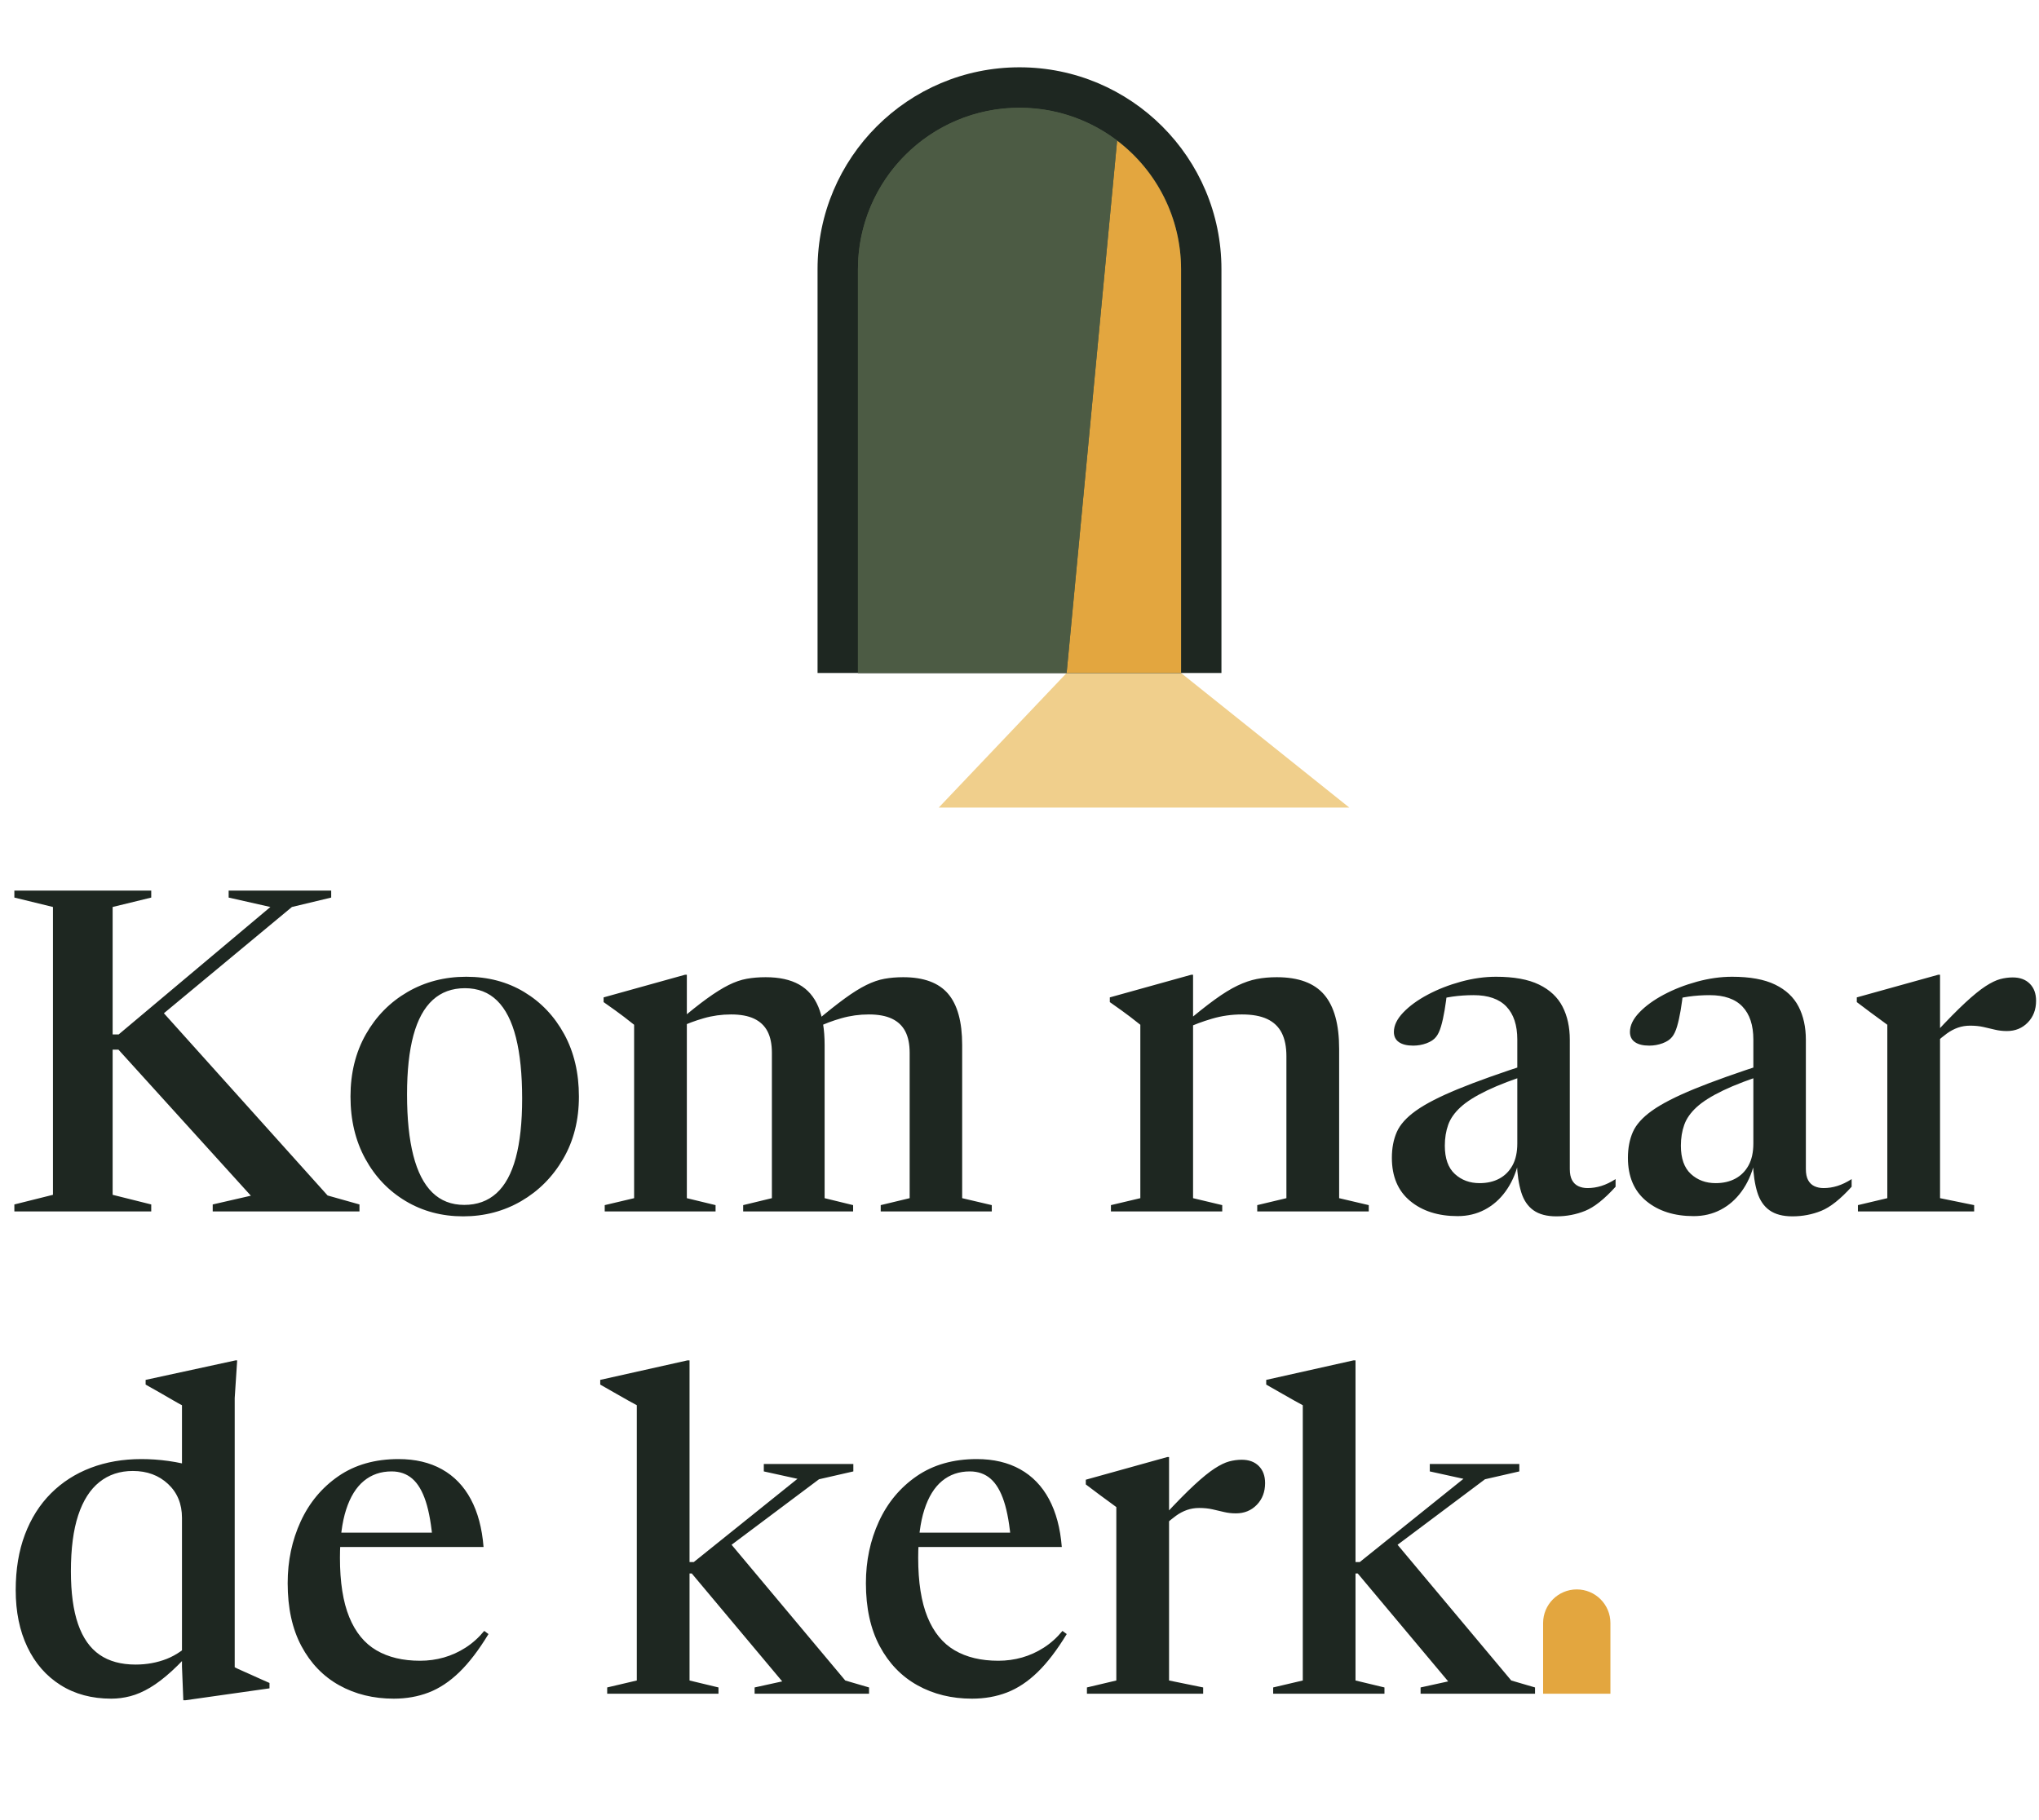
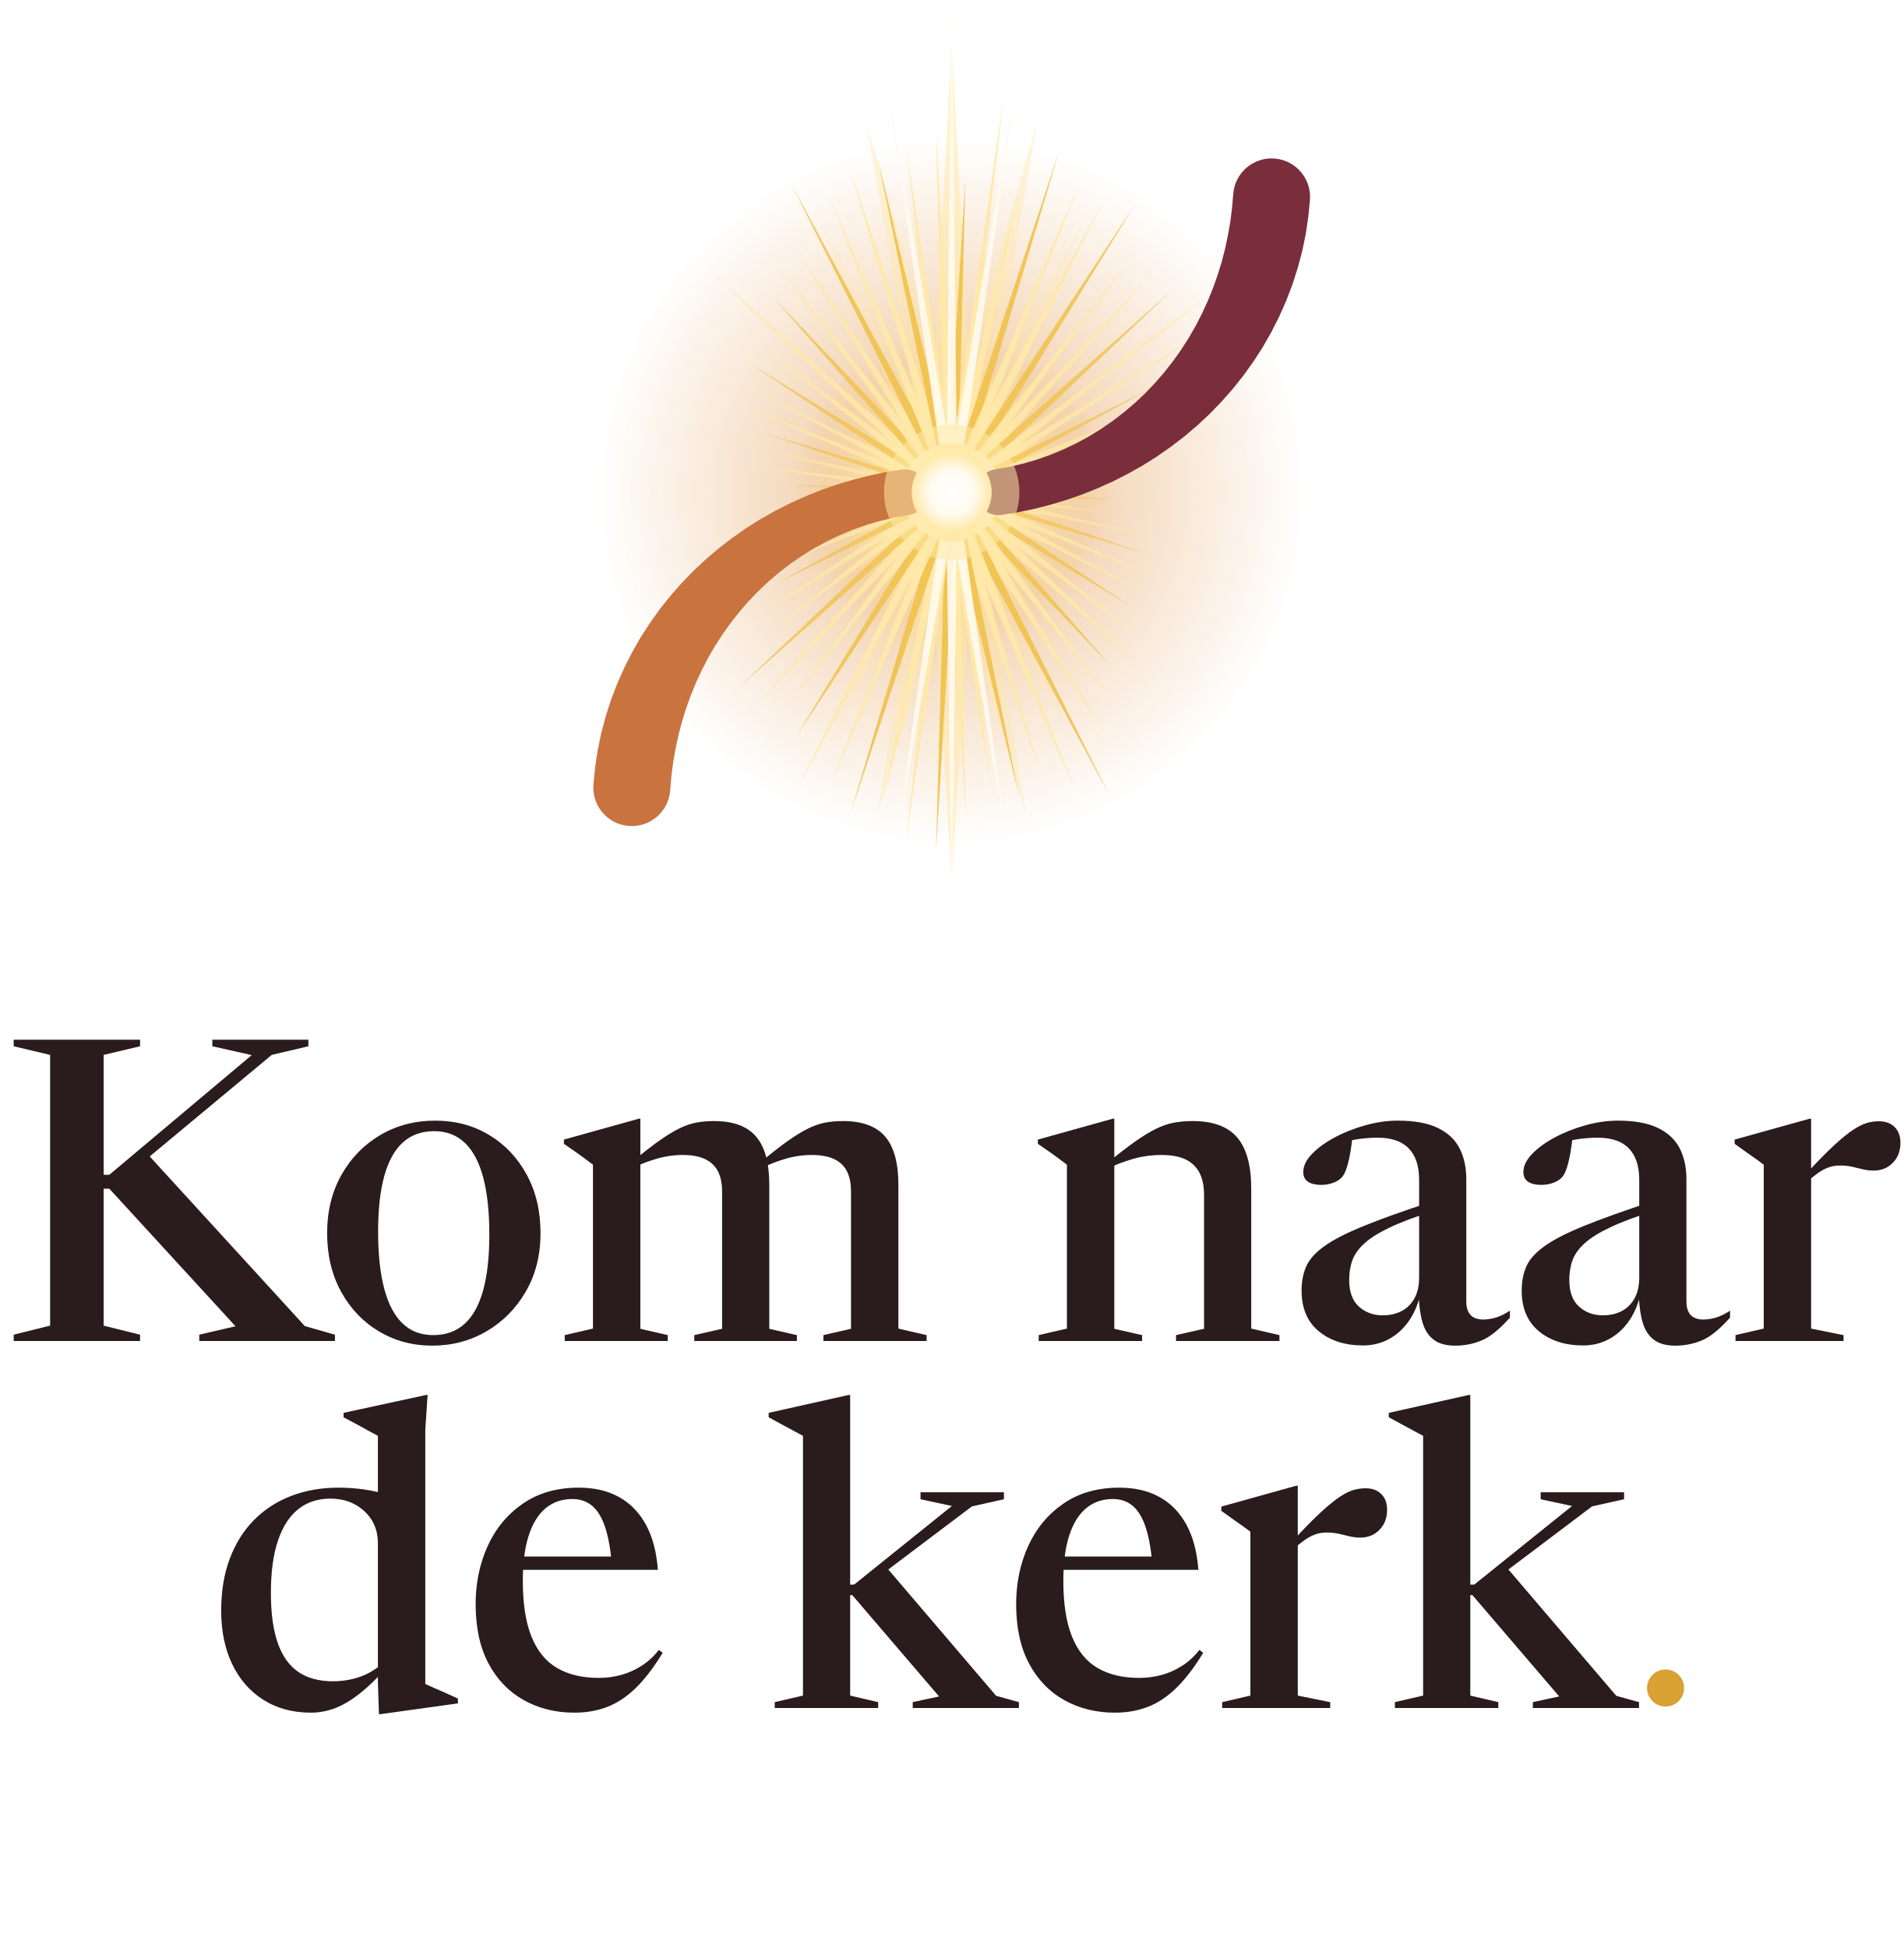
- <svg xmlns="http://www.w3.org/2000/svg" viewBox="0 0 9087 8110" role="img" aria-label="Kom naar de kerk.">
-   <g transform="translate(3043.5 0) scale(30)">
-     <path d="M57 100 H74 L99 120 H38 Z" fill="#F0CF8C" />
-     <path d="M20 100 V40 A30 30 0 0 1 80 40 V100 Z" fill="#1E2721" />
-     <path d="M26 100 V40 A24 24 0 0 1 74 40 V100 Z" fill="#4C5B44" />
-     <path d="M57 100 L64.5 20.9 A24 24 0 0 1 74 40 V100 Z" fill="#E3A63F" />
-     <path d="M26 100 V40 A24 24 0 0 1 64.5 20.9 L57 100 Z" fill="#4C5B44" />
+ <svg xmlns="http://www.w3.org/2000/svg" viewBox="0 0 9036 9246" role="img" aria-label="Kom naar de kerk.">
+   <g transform="translate(2765.69 584.1026) scale(29.20513)">
+     <defs>
+       <radialGradient id="rp6g">
+         <stop offset="0" stop-color="#FFFBF0" />
+         <stop offset=".18" stop-color="#FFE9A8" stop-opacity=".95" />
+         <stop offset=".45" stop-color="#E0903A" stop-opacity="0.33" />
+         <stop offset="1" stop-color="#E0903A" stop-opacity="0" />
+       </radialGradient>
+       <radialGradient id="rp6k">
+         <stop offset="0" stop-color="#FFFFFF" />
+         <stop offset=".55" stop-color="#FFFBF0" />
+         <stop offset="1" stop-color="#FFE9A8" />
+       </radialGradient>
+     </defs>
+     <circle cx="60" cy="60" r="58" fill="url(#rp6g)" />
+     <path d="M55.41 56.13L38.43 15.78L59.78 54Z" fill="#FFE9A8" opacity="0.28" />
+     <path d="M55.83 55.69L46.02 -0.57L61.86 54.29Z" fill="#FFE9A8" opacity="0.4" />
+     <path d="M56.29 55.28L60 -12.96L63.71 55.28Z" fill="#FFE9A8" opacity="0.55" />
+     <path d="M58.14 54.29L73.98 -0.57L64.17 55.69Z" fill="#FFE9A8" opacity="0.4" />
+     <path d="M60.22 54L81.57 15.78L64.59 56.13Z" fill="#FFE9A8" opacity="0.28" />
+     <path d="M64.59 63.87L78.76 98.47L60.22 66Z" fill="#FFE9A8" opacity="0.28" />
+     <path d="M64.17 64.31L72.11 112.46L58.14 65.71Z" fill="#FFE9A8" opacity="0.4" />
+     <path d="M63.71 64.72L60 123.04L56.29 64.72Z" fill="#FFE9A8" opacity="0.55" />
+     <path d="M61.86 65.71L47.89 112.46L55.83 64.31Z" fill="#FFE9A8" opacity="0.4" />
+     <path d="M59.78 66L41.24 98.47L55.41 63.87Z" fill="#FFE9A8" opacity="0.28" />
+     <path d="M59.55 52.01L62.23 8.88L61.14 52.08Z" fill="#F0C24E" opacity="0.95" />
+     <path d="M60.25 52L68.47 -4.3L61.83 52.21Z" fill="#FFE9A8" opacity="0.95" />
+     <path d="M60.95 52.06L71.1 9.92L62.49 52.4Z" fill="#FFE9A8" opacity="0.94" />
+     <path d="M61.65 52.17L77.48 4.55L63.14 52.64Z" fill="#F0C24E" opacity="0.93" />
+     <path d="M62.34 52.35L80.81 9.76L63.75 52.94Z" fill="#FFE9A8" opacity="0.92" />
+     <path d="M63.01 52.59L85.12 11.75L64.34 53.28Z" fill="#FFE9A8" opacity="0.9" />
+     <path d="M63.67 52.89L89.87 13.11L64.89 53.67Z" fill="#F0C24E" opacity="0.89" />
+     <path d="M64.29 53.25L88.62 22.71L65.41 54.11Z" fill="#FFE9A8" opacity="0.87" />
+     <path d="M64.88 53.66L92.2 24.86L65.89 54.58Z" fill="#FFE9A8" opacity="0.84" />
+     <path d="M65.44 54.13L96.01 27L66.32 55.09Z" fill="#F0C24E" opacity="0.82" />
+     <path d="M65.95 54.65L102.22 27.61L66.71 55.64Z" fill="#FFE9A8" opacity="0.79" />
+     <path d="M66.41 55.21L101.01 33.87L67.05 56.21Z" fill="#FFE9A8" opacity="0.76" />
+     <path d="M66.82 55.82L92.35 43.16L67.34 56.81Z" fill="#F0C24E" opacity="0.73" />
+     <path d="M67.18 56.46L102.73 42.3L67.57 57.43Z" fill="#FFE9A8" opacity="0.7" />
+     <path d="M67.47 57.14L98.99 47.71L67.76 58.06Z" fill="#FFE9A8" opacity="0.67" />
+     <path d="M67.7 57.83L91.72 52.97L67.89 58.71Z" fill="#F0C24E" opacity="0.64" />
+     <path d="M67.87 58.55L96.73 55.16L67.97 59.36Z" fill="#FFE9A8" opacity="0.6" />
+     <path d="M67.97 59.28L86.75 58.83L68 60.02Z" fill="#FFE9A8" opacity="0.57" />
+     <path d="M68 59.98L87.08 61.18L67.97 60.72Z" fill="#F0C24E" opacity="0.57" />
+     <path d="M67.97 60.64L85.11 63.31L67.87 61.45Z" fill="#FFE9A8" opacity="0.6" />
+     <path d="M67.89 61.29L92.72 67.25L67.7 62.17Z" fill="#FFE9A8" opacity="0.64" />
+     <path d="M67.76 61.94L91.66 69.98L67.47 62.86Z" fill="#F0C24E" opacity="0.67" />
+     <path d="M67.57 62.57L94.08 74.12L67.18 63.54Z" fill="#FFE9A8" opacity="0.7" />
+     <path d="M67.34 63.19L91.88 76.6L66.82 64.18Z" fill="#FFE9A8" opacity="0.73" />
+     <path d="M67.05 63.79L88.96 78.45L66.41 64.79Z" fill="#F0C24E" opacity="0.76" />
+     <path d="M66.71 64.36L90.87 83.69L65.95 65.35Z" fill="#FFE9A8" opacity="0.79" />
+     <path d="M66.32 64.91L91.68 89.03L65.44 65.87Z" fill="#FFE9A8" opacity="0.82" />
+     <path d="M65.89 65.42L85.8 88.16L64.88 66.34Z" fill="#F0C24E" opacity="0.84" />
+     <path d="M65.41 65.89L85.51 93.24L64.29 66.75Z" fill="#FFE9A8" opacity="0.87" />
+     <path d="M64.89 66.33L85.1 99.4L63.67 67.11Z" fill="#FFE9A8" opacity="0.89" />
+     <path d="M64.34 66.72L85.57 109.12L63.01 67.41Z" fill="#F0C24E" opacity="0.9" />
+     <path d="M63.75 67.06L80.27 108.94L62.34 67.65Z" fill="#FFE9A8" opacity="0.92" />
+     <path d="M63.14 67.36L74.45 105.83L61.65 67.83Z" fill="#FFE9A8" opacity="0.93" />
+     <path d="M62.49 67.6L70.92 109.24L60.95 67.94Z" fill="#F0C24E" opacity="0.94" />
+     <path d="M61.83 67.79L66.27 107.59L60.25 68Z" fill="#FFE9A8" opacity="0.95" />
+     <path d="M61.14 67.92L62.32 113.1L59.55 67.99Z" fill="#FFE9A8" opacity="0.95" />
+     <path d="M60.45 67.99L57.45 118.43L58.86 67.92Z" fill="#F0C24E" opacity="0.95" />
+     <path d="M59.75 68L52.5 116.98L58.17 67.79Z" fill="#FFE9A8" opacity="0.95" />
+     <path d="M59.05 67.94L48.94 109.91L57.51 67.6Z" fill="#FFE9A8" opacity="0.94" />
+     <path d="M58.35 67.83L43.64 111.89L56.86 67.36Z" fill="#F0C24E" opacity="0.93" />
+     <path d="M57.66 67.65L40.37 107.4L56.25 67.06Z" fill="#FFE9A8" opacity="0.92" />
+     <path d="M56.99 67.41L34.74 108.53L55.66 66.72Z" fill="#FFE9A8" opacity="0.9" />
+     <path d="M56.33 67.11L34.67 99.76L55.11 66.33Z" fill="#F0C24E" opacity="0.89" />
+     <path d="M55.71 66.75L34.06 93.8L54.59 65.89Z" fill="#FFE9A8" opacity="0.87" />
+     <path d="M55.12 66.34L28.02 94.9L54.11 65.42Z" fill="#FFE9A8" opacity="0.84" />
+     <path d="M54.56 65.87L25.4 91.7L53.68 64.91Z" fill="#F0C24E" opacity="0.82" />
+     <path d="M54.05 65.35L29.62 83.31L53.29 64.36Z" fill="#FFE9A8" opacity="0.79" />
+     <path d="M53.59 64.79L26.84 81.12L52.95 63.79Z" fill="#FFE9A8" opacity="0.76" />
+     <path d="M53.18 64.18L31.35 74.91L52.66 63.19Z" fill="#F0C24E" opacity="0.73" />
+     <path d="M52.82 63.54L32.56 71.36L52.43 62.57Z" fill="#FFE9A8" opacity="0.7" />
+     <path d="M52.53 62.86L31.53 68.98L52.24 61.94Z" fill="#FFE9A8" opacity="0.67" />
+     <path d="M52.3 62.17L35.56 65.42L52.11 61.29Z" fill="#F0C24E" opacity="0.64" />
+     <path d="M52.13 61.45L28.51 64.15L52.03 60.64Z" fill="#FFE9A8" opacity="0.6" />
+     <path d="M52.03 60.72L34.11 61.13L52 59.98Z" fill="#FFE9A8" opacity="0.57" />
+     <path d="M52 60.02L33.69 58.85L52.03 59.28Z" fill="#F0C24E" opacity="0.57" />
+     <path d="M52.03 59.36L24.08 55.27L52.13 58.55Z" fill="#FFE9A8" opacity="0.6" />
+     <path d="M52.11 58.71L27.79 52.86L52.3 57.83Z" fill="#FFE9A8" opacity="0.64" />
+     <path d="M52.24 58.06L29.53 50.39L52.53 57.14Z" fill="#F0C24E" opacity="0.67" />
+     <path d="M52.43 57.43L26.85 46.27L52.82 56.46Z" fill="#FFE9A8" opacity="0.7" />
+     <path d="M52.66 56.81L27.71 43.19L53.18 55.82Z" fill="#FFE9A8" opacity="0.73" />
+     <path d="M52.95 56.21L27.3 39.17L53.59 55.21Z" fill="#F0C24E" opacity="0.76" />
+     <path d="M53.29 55.64L28.45 35.79L54.05 54.65Z" fill="#FFE9A8" opacity="0.79" />
+     <path d="M53.68 55.09L20.96 24.23L54.56 54.13Z" fill="#FFE9A8" opacity="0.82" />
+     <path d="M54.11 54.58L30.99 28.34L55.12 53.66Z" fill="#F0C24E" opacity="0.84" />
+     <path d="M54.59 54.11L32.1 23.64L55.71 53.25Z" fill="#FFE9A8" opacity="0.87" />
+     <path d="M55.11 53.67L34.59 20.11L56.33 52.89Z" fill="#FFE9A8" opacity="0.89" />
+     <path d="M55.66 53.28L33.88 9.82L56.99 52.59Z" fill="#F0C24E" opacity="0.9" />
+     <path d="M56.25 52.94L39.95 11.6L57.66 52.35Z" fill="#FFE9A8" opacity="0.92" />
+     <path d="M56.86 52.64L43.29 7L58.35 52.17Z" fill="#FFE9A8" opacity="0.93" />
+     <path d="M57.51 52.4L48.01 5.92L59.05 52.06Z" fill="#F0C24E" opacity="0.94" />
+     <path d="M58.17 52.21L52.63 4L59.75 52Z" fill="#FFE9A8" opacity="0.95" />
+     <path d="M58.86 52.08L57.43 1.22L60.45 52.01Z" fill="#FFE9A8" opacity="0.95" />
+     <path d="M57.97 52.26L49.05 -9.14L59.54 52.01Z" fill="#FFFBF0" opacity=".9" />
+     <path d="M59.2 52.04L60 -24L60.8 52.04Z" fill="#FFFBF0" opacity=".9" />
+     <path d="M60.46 52.01L70.95 -9.14L62.03 52.26Z" fill="#FFFBF0" opacity=".9" />
+     <path d="M62.03 67.74L69.39 119.26L60.46 67.99Z" fill="#FFFBF0" opacity=".9" />
+     <path d="M60.8 67.96L60 130L59.2 67.96Z" fill="#FFFBF0" opacity=".9" />
+     <path d="M59.54 67.99L50.61 119.26L57.97 67.74Z" fill="#FFFBF0" opacity=".9" />
+     <path d="M1.76 107.58L2.03 104.76L2.45 101.96L3.02 99.19L3.75 96.46L4.61 93.77L5.62 91.13L6.76 88.56L8.03 86.05L9.42 83.61L10.94 81.26L12.57 78.98L14.31 76.8L16.15 74.71L18.08 72.72L20.11 70.83L22.22 69.04L24.41 67.36L26.67 65.79L28.99 64.33L31.38 62.99L33.82 61.75L36.31 60.63L38.84 59.62L41.41 58.73L44.01 57.95L46.64 57.28L49.29 56.73L51.97 56.29A3.75 3.75 0 0 1 53.03 63.71L50.72 64.11L48.44 64.64L46.19 65.29L43.98 66.07L41.82 66.96L39.71 67.97L37.66 69.09L35.68 70.31L33.77 71.63L31.94 73.04L30.18 74.54L28.51 76.12L26.92 77.79L25.42 79.52L24.01 81.32L22.69 83.18L21.46 85.09L20.33 87.06L19.3 89.07L18.36 91.12L17.52 93.2L16.77 95.31L16.11 97.45L15.55 99.62L15.09 101.8L14.71 103.99L14.43 106.2L14.24 108.42A6.25 6.25 0 0 1 1.76 107.58Z" fill="#C9733F" />
+     <path d="M118.24 12.42L117.97 15.24L117.55 18.04L116.98 20.81L116.25 23.54L115.39 26.23L114.38 28.87L113.24 31.44L111.97 33.95L110.58 36.39L109.06 38.74L107.43 41.02L105.69 43.2L103.85 45.29L101.92 47.28L99.89 49.17L97.78 50.96L95.59 52.64L93.33 54.21L91.01 55.67L88.62 57.01L86.18 58.25L83.69 59.37L81.16 60.38L78.59 61.27L75.99 62.05L73.36 62.72L70.71 63.27L68.03 63.71A3.75 3.75 0 0 1 66.97 56.29L69.28 55.89L71.56 55.36L73.81 54.71L76.02 53.93L78.18 53.04L80.29 52.03L82.34 50.91L84.32 49.69L86.23 48.37L88.06 46.96L89.82 45.46L91.49 43.88L93.08 42.21L94.58 40.48L95.99 38.68L97.31 36.82L98.54 34.91L99.67 32.94L100.7 30.93L101.64 28.88L102.48 26.8L103.23 24.69L103.89 22.55L104.45 20.38L104.91 18.2L105.29 16.01L105.57 13.8L105.76 11.58A6.25 6.25 0 0 1 118.24 12.42Z" fill="#7A2E3B" />
+     <circle cx="60" cy="60" r="11" fill="#FFE9A8" opacity=".55" />
+     <circle cx="60" cy="60" r="6.5" fill="url(#rp6k)" />
  </g>
-   <g transform="translate(0 3900)">
-     <path transform="translate(0 1500)" d="M1460 -71 1602 -31V0H948V-31L1118 -70L528 -721H421V-789H529L1205 -1357L1019 -1399V-1430H1476V-1399L1301 -1357L600 -775L728 -886ZM502 -1357V-74L674 -31V0H64V-31L236 -74V-1357L64 -1399V-1430H674V-1399ZM2069 -29Q2155 -29 2212.5 -81.0Q2270 -133 2298.5 -238.5Q2327 -344 2327 -503Q2327 -665 2299.5 -774.5Q2272 -884 2215.5 -939.5Q2159 -995 2072 -995Q1986 -995 1928.5 -942.5Q1871 -890 1842.5 -785.0Q1814 -680 1814 -521Q1814 -359 1842.0 -249.5Q1870 -140 1926.5 -84.5Q1983 -29 2069 -29ZM2064 22Q1922 22 1808.0 -46.0Q1694 -114 1628.0 -234.5Q1562 -355 1562 -512Q1562 -669 1630.5 -789.5Q1699 -910 1816.0 -978.0Q1933 -1046 2078 -1046Q2223 -1046 2336.0 -978.0Q2449 -910 2514.5 -790.0Q2580 -670 2580 -512Q2580 -355 2510.0 -234.5Q2440 -114 2323.0 -46.0Q2206 22 2064 22ZM3061 -847V-59L3189 -28V0H2695V-28L2826 -59V-832Q2810 -845 2780.0 -868.0Q2750 -891 2690 -933V-954L3053 -1055H3061ZM3675 -742V-59L3802 -28V0H3312V-28L3440 -59V-707Q3440 -765 3420.5 -802.5Q3401 -840 3361.0 -859.0Q3321 -878 3258 -878Q3195 -878 3136.0 -861.0Q3077 -844 3032 -822L3023 -847Q3097 -910 3151.0 -949.0Q3205 -988 3247.0 -1009.0Q3289 -1030 3328.0 -1037.0Q3367 -1044 3412 -1044Q3503 -1044 3561.0 -1011.5Q3619 -979 3647.0 -912.0Q3675 -845 3675 -742ZM4288 -742V-59L4420 -28V0H3925V-28L4054 -59V-707Q4054 -765 4034.5 -802.5Q4015 -840 3975.0 -859.0Q3935 -878 3872 -878Q3809 -878 3749.5 -861.0Q3690 -844 3646 -822L3636 -847Q3711 -910 3764.5 -949.0Q3818 -988 3860.5 -1009.0Q3903 -1030 3942.0 -1037.0Q3981 -1044 4025 -1044Q4162 -1044 4225.0 -970.5Q4288 -897 4288 -742ZM5317 -845V-59L5447 -28V0H4951V-28L5082 -59V-832Q5066 -845 5036.0 -868.0Q5006 -891 4946 -933V-954L5309 -1055H5317ZM5603 -28 5733 -59V-692Q5733 -755 5712.0 -796.0Q5691 -837 5647.5 -857.5Q5604 -878 5535 -878Q5466 -878 5401.5 -859.0Q5337 -840 5289 -817L5279 -837Q5357 -903 5413.5 -944.0Q5470 -985 5515.0 -1006.5Q5560 -1028 5601.0 -1036.0Q5642 -1044 5690 -1044Q5835 -1044 5901.5 -966.0Q5968 -888 5968 -725V-59L6100 -28V0H5603ZM6822 -661 6829 -616Q6704 -576 6627.0 -539.0Q6550 -502 6509.5 -465.0Q6469 -428 6454.0 -386.0Q6439 -344 6439 -293Q6439 -208 6483.5 -167.0Q6528 -126 6594 -126Q6644 -126 6681.5 -146.0Q6719 -166 6740.5 -205.0Q6762 -244 6762 -303V-766Q6762 -862 6713.5 -913.0Q6665 -964 6567 -964Q6519 -964 6473.0 -957.5Q6427 -951 6400 -939L6450 -985Q6445 -938 6438.0 -896.5Q6431 -855 6422.0 -824.5Q6413 -794 6400 -778Q6386 -760 6357.5 -749.5Q6329 -739 6298 -739Q6257 -739 6234.5 -754.5Q6212 -770 6212 -800Q6212 -843 6253.5 -886.5Q6295 -930 6362.5 -966.0Q6430 -1002 6510.5 -1024.0Q6591 -1046 6667 -1046Q6787 -1046 6859.0 -1011.0Q6931 -976 6963.5 -913.0Q6996 -850 6996 -765V-189Q6996 -158 7006.0 -139.5Q7016 -121 7034.0 -112.5Q7052 -104 7075 -104Q7106 -104 7136.5 -113.5Q7167 -123 7200 -144V-110Q7125 -27 7064.5 -2.5Q7004 22 6936 22Q6872 22 6834.0 -5.0Q6796 -32 6779.5 -85.5Q6763 -139 6760 -216L6766 -213Q6748 -142 6709.5 -89.0Q6671 -36 6616.5 -7.5Q6562 21 6496 21Q6366 21 6284.5 -46.5Q6203 -114 6203 -239Q6203 -304 6225.0 -354.0Q6247 -404 6311.0 -449.5Q6375 -495 6498.0 -545.5Q6621 -596 6822 -661ZM7874 -661 7881 -616Q7756 -576 7679.0 -539.0Q7602 -502 7561.5 -465.0Q7521 -428 7506.0 -386.0Q7491 -344 7491 -293Q7491 -208 7535.5 -167.0Q7580 -126 7646 -126Q7696 -126 7733.5 -146.0Q7771 -166 7792.5 -205.0Q7814 -244 7814 -303V-766Q7814 -862 7765.5 -913.0Q7717 -964 7619 -964Q7571 -964 7525.0 -957.5Q7479 -951 7452 -939L7502 -985Q7497 -938 7490.0 -896.5Q7483 -855 7474.0 -824.5Q7465 -794 7452 -778Q7438 -760 7409.5 -749.5Q7381 -739 7350 -739Q7309 -739 7286.5 -754.5Q7264 -770 7264 -800Q7264 -843 7305.5 -886.5Q7347 -930 7414.5 -966.0Q7482 -1002 7562.5 -1024.0Q7643 -1046 7719 -1046Q7839 -1046 7911.0 -1011.0Q7983 -976 8015.5 -913.0Q8048 -850 8048 -765V-189Q8048 -158 8058.0 -139.5Q8068 -121 8086.0 -112.5Q8104 -104 8127 -104Q8158 -104 8188.5 -113.5Q8219 -123 8252 -144V-110Q8177 -27 8116.5 -2.5Q8056 22 7988 22Q7924 22 7886.0 -5.0Q7848 -32 7831.5 -85.5Q7815 -139 7812 -216L7818 -213Q7800 -142 7761.5 -89.0Q7723 -36 7668.5 -7.5Q7614 21 7548 21Q7418 21 7336.5 -46.5Q7255 -114 7255 -239Q7255 -304 7277.0 -354.0Q7299 -404 7363.0 -449.5Q7427 -495 7550.0 -545.5Q7673 -596 7874 -661ZM8970 -1043Q9018 -1043 9046.0 -1015.0Q9074 -987 9074 -939Q9074 -880 9037.0 -842.0Q9000 -804 8944 -804Q8916 -804 8891.0 -810.0Q8866 -816 8839.5 -822.0Q8813 -828 8780 -828Q8751 -828 8725.5 -819.0Q8700 -810 8676.5 -793.0Q8653 -776 8627 -752V-797Q8705 -881 8758.5 -930.5Q8812 -980 8849.0 -1004.0Q8886 -1028 8914.0 -1035.5Q8942 -1043 8970 -1043ZM8646 -855V-59L8798 -28V0H8280V-28L8411 -59V-832Q8398 -842 8380.5 -854.5Q8363 -867 8337.5 -886.0Q8312 -905 8275 -933V-954L8638 -1055H8646Z" fill="#1E2721" />
-     <path transform="translate(0 3650)" d="M811 -784Q811 -877 749.0 -935.0Q687 -993 592 -993Q505 -993 443.0 -943.5Q381 -894 348.5 -795.5Q316 -697 316 -546Q316 -402 348.0 -310.0Q380 -218 443.5 -174.0Q507 -130 604 -130Q679 -130 743.5 -155.5Q808 -181 866 -242L878 -219Q817 -148 765.5 -101.0Q714 -54 668.5 -27.0Q623 0 580.5 11.0Q538 22 496 22Q366 22 270.0 -38.5Q174 -99 122.0 -208.0Q70 -317 70 -462Q70 -601 111.0 -709.5Q152 -818 227.0 -893.0Q302 -968 404.5 -1007.0Q507 -1046 630 -1046Q690 -1046 751.0 -1037.5Q812 -1029 870.0 -1011.5Q928 -994 979 -966L811 -943V-1286Q799 -1292 771.5 -1308.0Q744 -1324 711.0 -1343.0Q678 -1362 649 -1378V-1399L1050 -1486H1057L1046 -1318V-118Q1055 -113 1074.5 -104.5Q1094 -96 1117.0 -85.5Q1140 -75 1162.5 -65.0Q1185 -55 1201 -48V-24L827 29H817L811 -121ZM1776 -1046Q1888 -1046 1969.5 -1000.5Q2051 -955 2098.0 -867.5Q2145 -780 2155 -654H1488V-718H2032L1929 -675Q1920 -788 1897.5 -857.0Q1875 -926 1837.5 -958.5Q1800 -991 1745 -991Q1673 -991 1621.5 -948.5Q1570 -906 1542.5 -820.5Q1515 -735 1515 -606Q1515 -443 1556.5 -341.5Q1598 -240 1677.5 -193.5Q1757 -147 1872 -147Q1927 -147 1978.0 -161.5Q2029 -176 2075.0 -205.5Q2121 -235 2158 -280L2177 -266Q2112 -159 2047.0 -96.0Q1982 -33 1910.5 -5.5Q1839 22 1755 22Q1619 22 1512.0 -37.5Q1405 -97 1343.5 -212.0Q1282 -327 1282 -493Q1282 -642 1340.0 -768.0Q1398 -894 1508.5 -970.0Q1619 -1046 1776 -1046ZM3179 -603 3252 -674 3767 -59 3873 -28V0H3363V-28L3486 -55L3083 -536H3024V-587H3092L3554 -958L3404 -991V-1024H3803V-991L3650 -956ZM3073 -59 3202 -28V0H2706V-28L2838 -59V-1286Q2825 -1293 2801.5 -1306.0Q2778 -1319 2746.0 -1337.5Q2714 -1356 2675 -1378V-1399L3064 -1486H3073V-1311ZM4353 -1046Q4465 -1046 4546.5 -1000.5Q4628 -955 4675.0 -867.5Q4722 -780 4732 -654H4065V-718H4609L4506 -675Q4497 -788 4474.5 -857.0Q4452 -926 4414.5 -958.5Q4377 -991 4322 -991Q4250 -991 4198.5 -948.5Q4147 -906 4119.5 -820.5Q4092 -735 4092 -606Q4092 -443 4133.5 -341.5Q4175 -240 4254.5 -193.5Q4334 -147 4449 -147Q4504 -147 4555.0 -161.5Q4606 -176 4652.0 -205.5Q4698 -235 4735 -280L4754 -266Q4689 -159 4624.0 -96.0Q4559 -33 4487.5 -5.5Q4416 22 4332 22Q4196 22 4089.0 -37.5Q3982 -97 3920.5 -212.0Q3859 -327 3859 -493Q3859 -642 3917.0 -768.0Q3975 -894 4085.5 -970.0Q4196 -1046 4353 -1046ZM5534 -1043Q5582 -1043 5610.0 -1015.0Q5638 -987 5638 -939Q5638 -880 5601.0 -842.0Q5564 -804 5508 -804Q5480 -804 5455.0 -810.0Q5430 -816 5403.5 -822.0Q5377 -828 5344 -828Q5315 -828 5289.5 -819.0Q5264 -810 5240.5 -793.0Q5217 -776 5191 -752V-797Q5269 -881 5322.5 -930.5Q5376 -980 5413.0 -1004.0Q5450 -1028 5478.0 -1035.5Q5506 -1043 5534 -1043ZM5210 -855V-59L5362 -28V0H4844V-28L4975 -59V-832Q4962 -842 4944.5 -854.5Q4927 -867 4901.5 -886.0Q4876 -905 4839 -933V-954L5202 -1055H5210ZM6147 -603 6220 -674 6735 -59 6841 -28V0H6331V-28L6454 -55L6051 -536H5992V-587H6060L6522 -958L6372 -991V-1024H6771V-991L6618 -956ZM6041 -59 6170 -28V0H5674V-28L5806 -59V-1286Q5793 -1293 5769.5 -1306.0Q5746 -1319 5714.0 -1337.5Q5682 -1356 5643 -1378V-1399L6032 -1486H6041V-1311Z" fill="#1E2721" />
-     <path d="M6877 3650 V3335 A150 150 0 0 1 7177 3335 V3650 Z" fill="#E3A63F" />
+   <g transform="translate(0 6365)">
+     <path fill="#2A1B1E" d="M1447 -71 1590 -30V0H946V-30L1118 -70L519 -723H413V-789H519L1195 -1357L1008 -1399V-1430H1464V-1399L1290 -1358L588 -774L709 -878ZM492 -1358V-73L665 -30V0H65V-30L238 -73V-1358L65 -1399V-1430H665V-1399ZM2057 -28Q2146 -28 2205.0 -81.0Q2264 -134 2293.5 -240.0Q2323 -346 2323 -505Q2323 -667 2294.0 -776.0Q2265 -885 2207.0 -940.5Q2149 -996 2061 -996Q1972 -996 1913.0 -943.0Q1854 -890 1824.5 -784.0Q1795 -678 1795 -519Q1795 -358 1824.0 -248.5Q1853 -139 1911.0 -83.5Q1969 -28 2057 -28ZM2052 22Q1912 22 1798.5 -46.0Q1685 -114 1619.0 -234.5Q1553 -355 1553 -512Q1553 -669 1621.5 -789.5Q1690 -910 1806.0 -978.0Q1922 -1046 2066 -1046Q2209 -1046 2322.0 -978.0Q2435 -910 2500.5 -789.5Q2566 -669 2566 -512Q2566 -355 2496.0 -234.5Q2426 -114 2309.5 -46.0Q2193 22 2052 22ZM3040 -850V-58L3170 -28V0H2681V-28L2815 -59V-837Q2799 -849 2769.5 -871.0Q2740 -893 2677 -936V-956L3032 -1055H3040ZM3652 -741V-58L3783 -28V0H3296V-28L3428 -58V-709Q3428 -768 3408.0 -806.0Q3388 -844 3347.0 -863.5Q3306 -883 3242 -883Q3178 -883 3117.0 -865.0Q3056 -847 3012 -825L3002 -851Q3076 -913 3130.0 -951.0Q3184 -989 3226.0 -1009.5Q3268 -1030 3307.0 -1037.0Q3346 -1044 3390 -1044Q3481 -1044 3539.0 -1011.5Q3597 -979 3624.5 -912.0Q3652 -845 3652 -741ZM4265 -741V-59L4399 -28V0H3909V-28L4040 -58V-709Q4040 -768 4020.5 -806.0Q4001 -844 3960.0 -863.5Q3919 -883 3854 -883Q3790 -883 3729.5 -865.0Q3669 -847 3624 -825L3614 -851Q3688 -913 3742.0 -951.0Q3796 -989 3838.5 -1009.5Q3881 -1030 3919.5 -1037.0Q3958 -1044 4002 -1044Q4139 -1044 4202.0 -970.5Q4265 -897 4265 -741ZM5290 -848V-58L5422 -28V0H4931V-28L5065 -59V-837Q5049 -849 5019.5 -871.0Q4990 -893 4927 -936V-956L5282 -1055H5290ZM5583 -28 5716 -58V-693Q5716 -757 5694.0 -799.0Q5672 -841 5628.0 -862.0Q5584 -883 5514 -883Q5442 -883 5376.0 -863.5Q5310 -844 5263 -820L5252 -841Q5330 -905 5387.0 -945.5Q5444 -986 5488.5 -1007.5Q5533 -1029 5574.0 -1036.5Q5615 -1044 5663 -1044Q5807 -1044 5873.5 -966.0Q5940 -888 5940 -723V-59L6074 -28V0H5583ZM6798 -662 6806 -617Q6678 -577 6599.0 -539.5Q6520 -502 6478.0 -464.0Q6436 -426 6420.5 -384.0Q6405 -342 6405 -290Q6405 -205 6451.0 -163.5Q6497 -122 6564 -122Q6616 -122 6654.5 -142.5Q6693 -163 6715.0 -203.0Q6737 -243 6737 -302V-765Q6737 -863 6688.0 -914.0Q6639 -965 6540 -965Q6492 -965 6445.5 -958.0Q6399 -951 6371 -939L6422 -984Q6418 -939 6411.0 -898.0Q6404 -857 6394.5 -826.0Q6385 -795 6372 -779Q6358 -762 6330.5 -751.5Q6303 -741 6272 -741Q6232 -741 6209.5 -756.0Q6187 -771 6187 -802Q6187 -845 6228.5 -888.0Q6270 -931 6336.5 -966.5Q6403 -1002 6482.0 -1024.0Q6561 -1046 6636 -1046Q6754 -1046 6825.5 -1011.5Q6897 -977 6929.0 -914.5Q6961 -852 6961 -768V-188Q6961 -157 6971.0 -138.0Q6981 -119 6999.0 -110.5Q7017 -102 7040 -102Q7072 -102 7103.5 -112.0Q7135 -122 7168 -144V-111Q7093 -27 7033.5 -2.5Q6974 22 6908 22Q6844 22 6807.0 -5.5Q6770 -33 6754.0 -85.5Q6738 -138 6735 -214L6740 -211Q6722 -141 6684.0 -89.0Q6646 -37 6591.5 -8.0Q6537 21 6471 21Q6342 21 6260.5 -46.5Q6179 -114 6179 -239Q6179 -304 6201.0 -354.0Q6223 -404 6287.0 -450.0Q6351 -496 6474.0 -546.0Q6597 -596 6798 -662ZM7843 -662 7851 -617Q7723 -577 7644.0 -539.5Q7565 -502 7523.0 -464.0Q7481 -426 7465.5 -384.0Q7450 -342 7450 -290Q7450 -205 7496.0 -163.5Q7542 -122 7609 -122Q7661 -122 7699.5 -142.5Q7738 -163 7760.0 -203.0Q7782 -243 7782 -302V-765Q7782 -863 7733.0 -914.0Q7684 -965 7585 -965Q7537 -965 7490.5 -958.0Q7444 -951 7416 -939L7467 -984Q7463 -939 7456.0 -898.0Q7449 -857 7439.5 -826.0Q7430 -795 7417 -779Q7403 -762 7375.5 -751.5Q7348 -741 7317 -741Q7277 -741 7254.5 -756.0Q7232 -771 7232 -802Q7232 -845 7273.5 -888.0Q7315 -931 7381.5 -966.5Q7448 -1002 7527.0 -1024.0Q7606 -1046 7681 -1046Q7799 -1046 7870.5 -1011.5Q7942 -977 7974.0 -914.5Q8006 -852 8006 -768V-188Q8006 -157 8016.0 -138.0Q8026 -119 8044.0 -110.5Q8062 -102 8085 -102Q8117 -102 8148.5 -112.0Q8180 -122 8213 -144V-111Q8138 -27 8078.5 -2.5Q8019 22 7953 22Q7889 22 7852.0 -5.5Q7815 -33 7799.0 -85.5Q7783 -138 7780 -214L7785 -211Q7767 -141 7729.0 -89.0Q7691 -37 7636.5 -8.0Q7582 21 7516 21Q7387 21 7305.5 -46.5Q7224 -114 7224 -239Q7224 -304 7246.0 -354.0Q7268 -404 7332.0 -450.0Q7396 -496 7519.0 -546.0Q7642 -596 7843 -662ZM8920 -1043Q8967 -1043 8994.5 -1015.5Q9022 -988 9022 -941Q9022 -883 8986.0 -846.0Q8950 -809 8895 -809Q8868 -809 8843.5 -815.0Q8819 -821 8793.0 -827.0Q8767 -833 8734 -833Q8705 -833 8679.5 -823.5Q8654 -814 8630.0 -797.0Q8606 -780 8580 -756V-800Q8658 -884 8711.0 -932.5Q8764 -981 8800.5 -1004.5Q8837 -1028 8864.5 -1035.5Q8892 -1043 8920 -1043ZM8598 -856V-59L8752 -28V0H8239V-28L8373 -59V-837Q8360 -847 8342.5 -859.5Q8325 -872 8298.5 -890.5Q8272 -909 8235 -936V-956L8590 -1055H8598Z" />
+   </g>
+   <g transform="translate(979 8107)">
+     <path fill="#2A1B1E" d="M815 -782Q815 -875 750.5 -934.5Q686 -994 589 -994Q500 -994 437.0 -944.0Q374 -894 340.5 -794.5Q307 -695 307 -546Q307 -402 339.5 -309.0Q372 -216 437.0 -171.5Q502 -127 601 -127Q678 -127 744.0 -153.5Q810 -180 869 -243L882 -221Q820 -149 768.5 -102.5Q717 -56 671.0 -28.5Q625 -1 582.0 10.5Q539 22 498 22Q367 22 271.0 -39.0Q175 -100 123.0 -209.0Q71 -318 71 -462Q71 -601 112.0 -709.5Q153 -818 227.5 -893.0Q302 -968 404.0 -1007.0Q506 -1046 628 -1046Q688 -1046 748.5 -1037.5Q809 -1029 867.5 -1011.0Q926 -993 975 -965L815 -942V-1292Q803 -1298 775.0 -1313.5Q747 -1329 714.0 -1347.0Q681 -1365 652 -1380V-1401L1044 -1486H1051L1040 -1321V-114Q1049 -110 1068.0 -101.5Q1087 -93 1110.5 -83.0Q1134 -73 1156.5 -62.5Q1179 -52 1195 -45V-22L828 29H820L815 -120ZM1769 -1046Q1880 -1046 1960.5 -1001.0Q2041 -956 2088.0 -869.0Q2135 -782 2144 -656H1479V-719H2024L1926 -677Q1917 -788 1894.0 -857.5Q1871 -927 1832.5 -959.5Q1794 -992 1738 -992Q1664 -992 1611.5 -948.5Q1559 -905 1531.0 -819.0Q1503 -733 1503 -604Q1503 -440 1544.5 -338.0Q1586 -236 1666.5 -189.5Q1747 -143 1863 -143Q1918 -143 1969.5 -157.0Q2021 -171 2067.0 -200.5Q2113 -230 2149 -276L2167 -262Q2103 -157 2038.5 -94.5Q1974 -32 1903.0 -5.0Q1832 22 1748 22Q1614 22 1507.5 -37.5Q1401 -97 1340.0 -211.5Q1279 -326 1279 -493Q1279 -643 1336.0 -768.5Q1393 -894 1503.0 -970.0Q1613 -1046 1769 -1046ZM3163 -601 3230 -667 3750 -58 3858 -28V0H3354V-28L3479 -55L3067 -536H3011V-586H3076L3540 -959L3391 -991V-1024H3787V-991L3635 -957ZM3057 -59 3190 -28V0H2699V-28L2833 -59V-1292Q2820 -1299 2796.5 -1311.5Q2773 -1324 2741.0 -1341.5Q2709 -1359 2670 -1380V-1401L3050 -1486H3057V-1313ZM4335 -1046Q4446 -1046 4526.5 -1001.0Q4607 -956 4654.0 -869.0Q4701 -782 4710 -656H4045V-719H4590L4492 -677Q4483 -788 4460.0 -857.5Q4437 -927 4398.5 -959.5Q4360 -992 4304 -992Q4230 -992 4177.5 -948.5Q4125 -905 4097.0 -819.0Q4069 -733 4069 -604Q4069 -440 4110.5 -338.0Q4152 -236 4232.5 -189.5Q4313 -143 4429 -143Q4484 -143 4535.5 -157.0Q4587 -171 4633.0 -200.5Q4679 -230 4715 -276L4733 -262Q4669 -157 4604.5 -94.5Q4540 -32 4469.0 -5.0Q4398 22 4314 22Q4180 22 4073.5 -37.5Q3967 -97 3906.0 -211.5Q3845 -326 3845 -493Q3845 -643 3902.0 -768.5Q3959 -894 4069.0 -970.0Q4179 -1046 4335 -1046ZM5504 -1043Q5551 -1043 5578.5 -1015.5Q5606 -988 5606 -941Q5606 -883 5570.0 -846.0Q5534 -809 5479 -809Q5452 -809 5427.5 -815.0Q5403 -821 5377.0 -827.0Q5351 -833 5318 -833Q5289 -833 5263.5 -823.5Q5238 -814 5214.0 -797.0Q5190 -780 5164 -756V-800Q5242 -884 5295.0 -932.5Q5348 -981 5384.5 -1004.5Q5421 -1028 5448.5 -1035.5Q5476 -1043 5504 -1043ZM5182 -856V-59L5336 -28V0H4823V-28L4957 -59V-837Q4944 -847 4926.5 -859.5Q4909 -872 4882.5 -890.5Q4856 -909 4819 -936V-956L5174 -1055H5182ZM6107 -601 6174 -667 6694 -58 6802 -28V0H6298V-28L6423 -55L6011 -536H5955V-586H6020L6484 -959L6335 -991V-1024H6731V-991L6579 -957ZM6001 -59 6134 -28V0H5643V-28L5777 -59V-1292Q5764 -1299 5740.5 -1311.5Q5717 -1324 5685.0 -1341.5Q5653 -1359 5614 -1380V-1401L5994 -1486H6001V-1313Z" />
+     <circle cx="6928" cy="-95" r="88" fill="#D9A032" />
  </g>
</svg>
